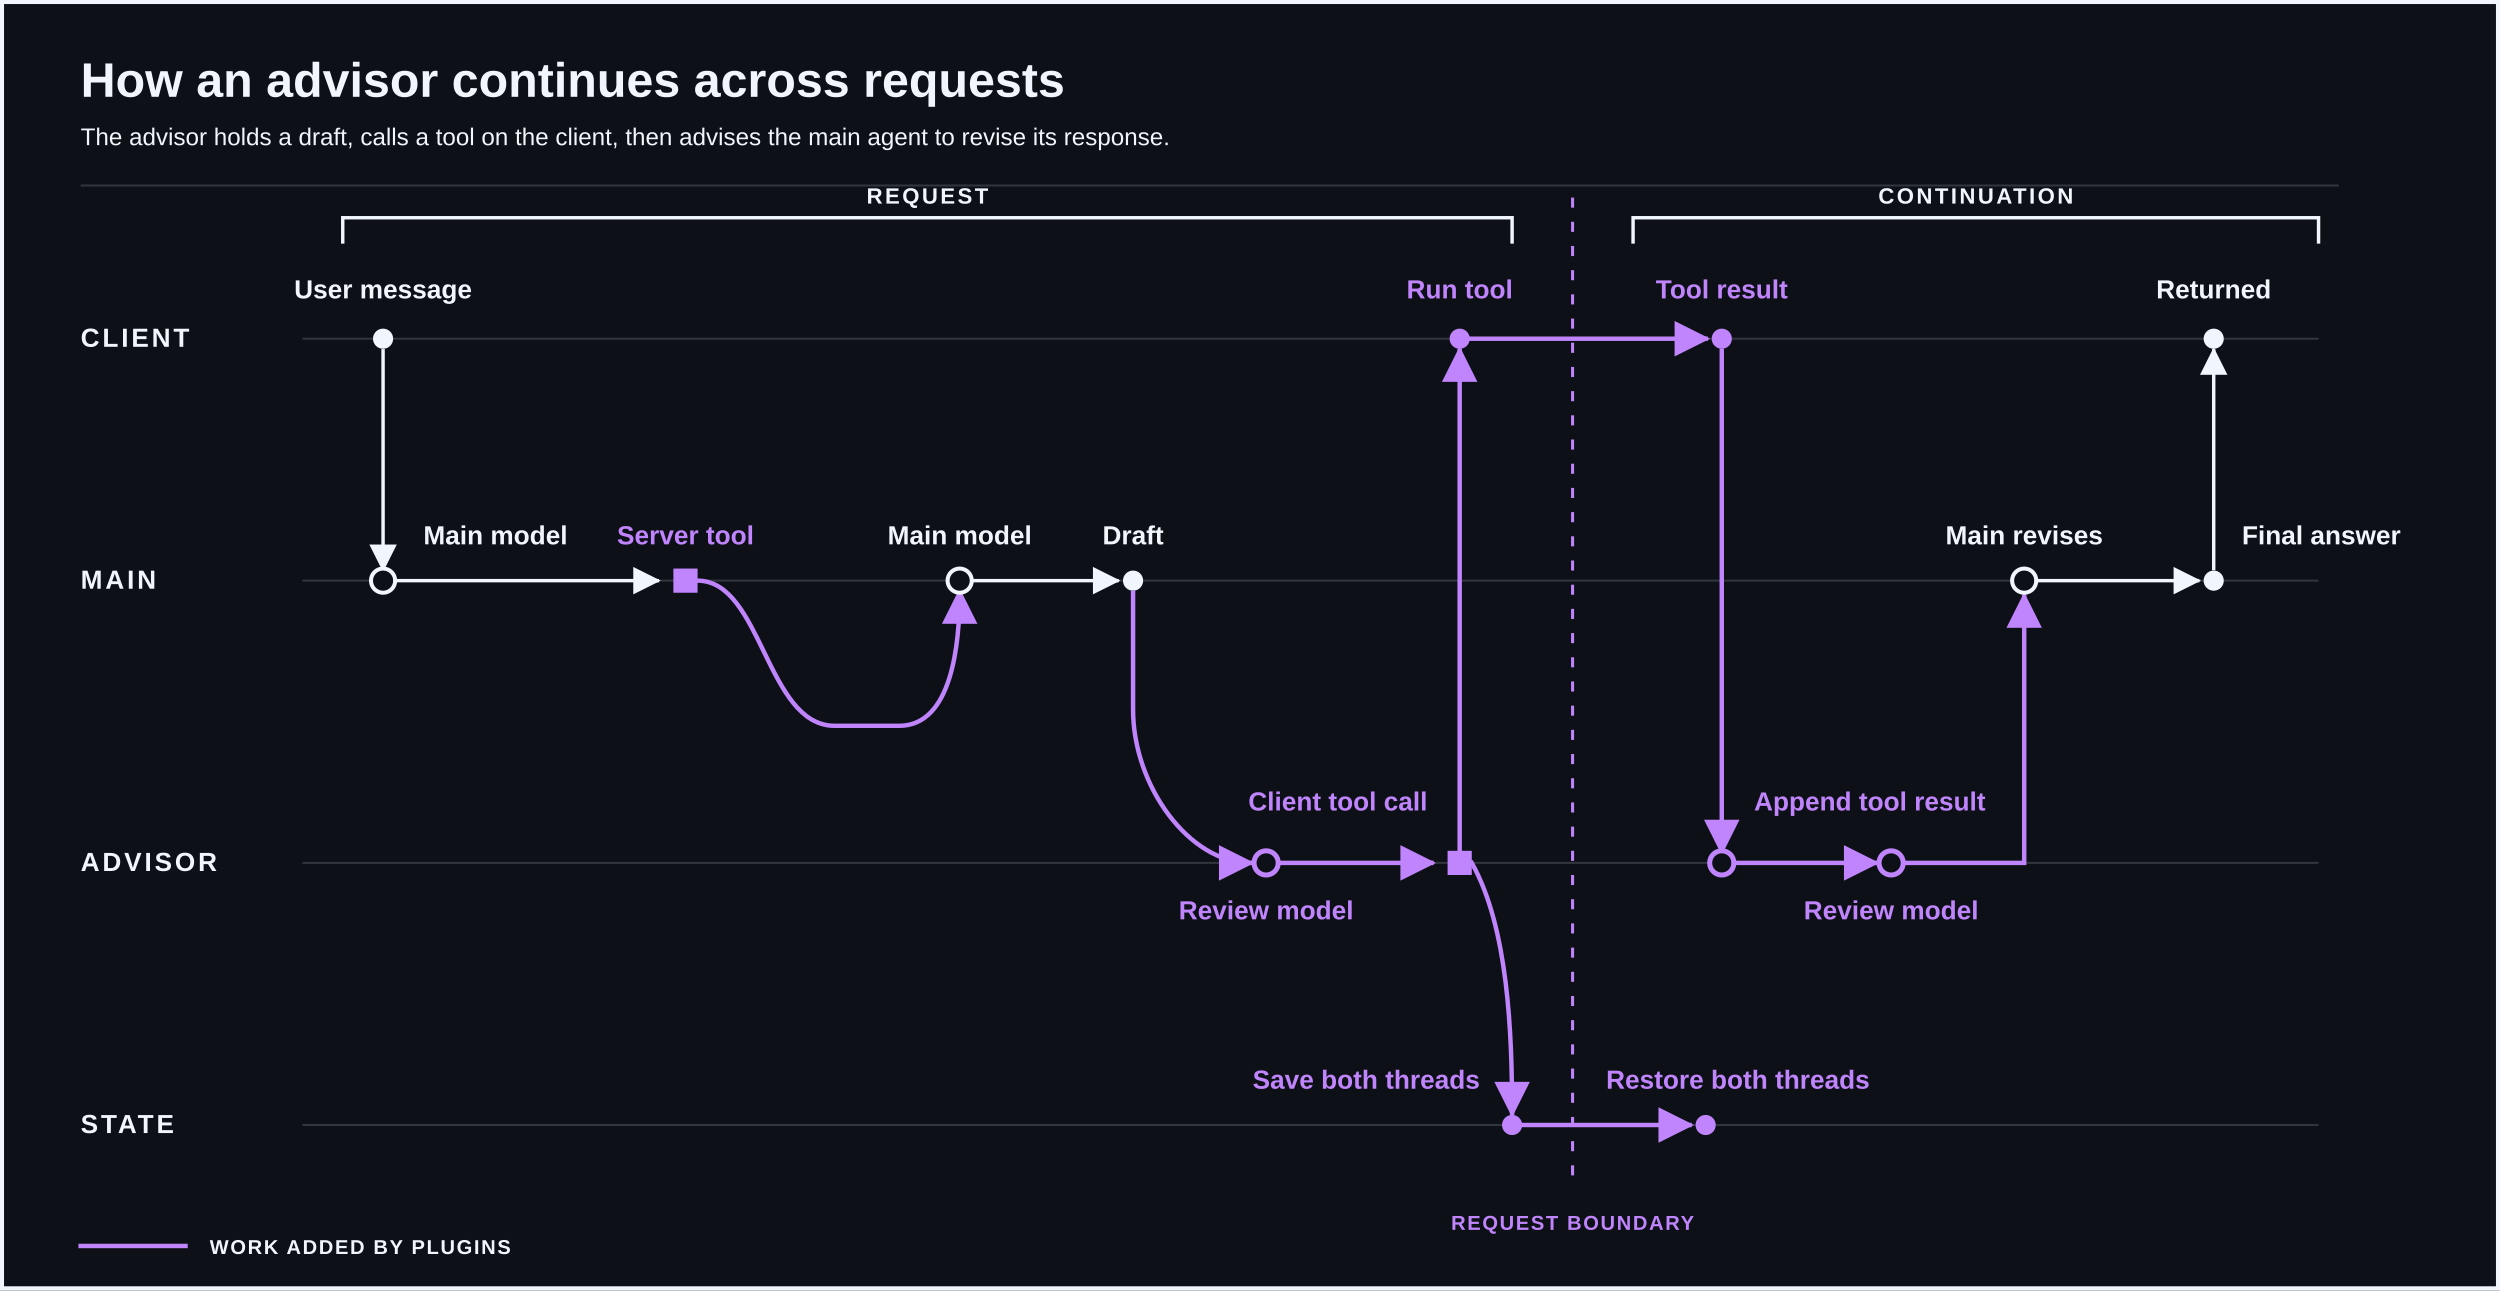
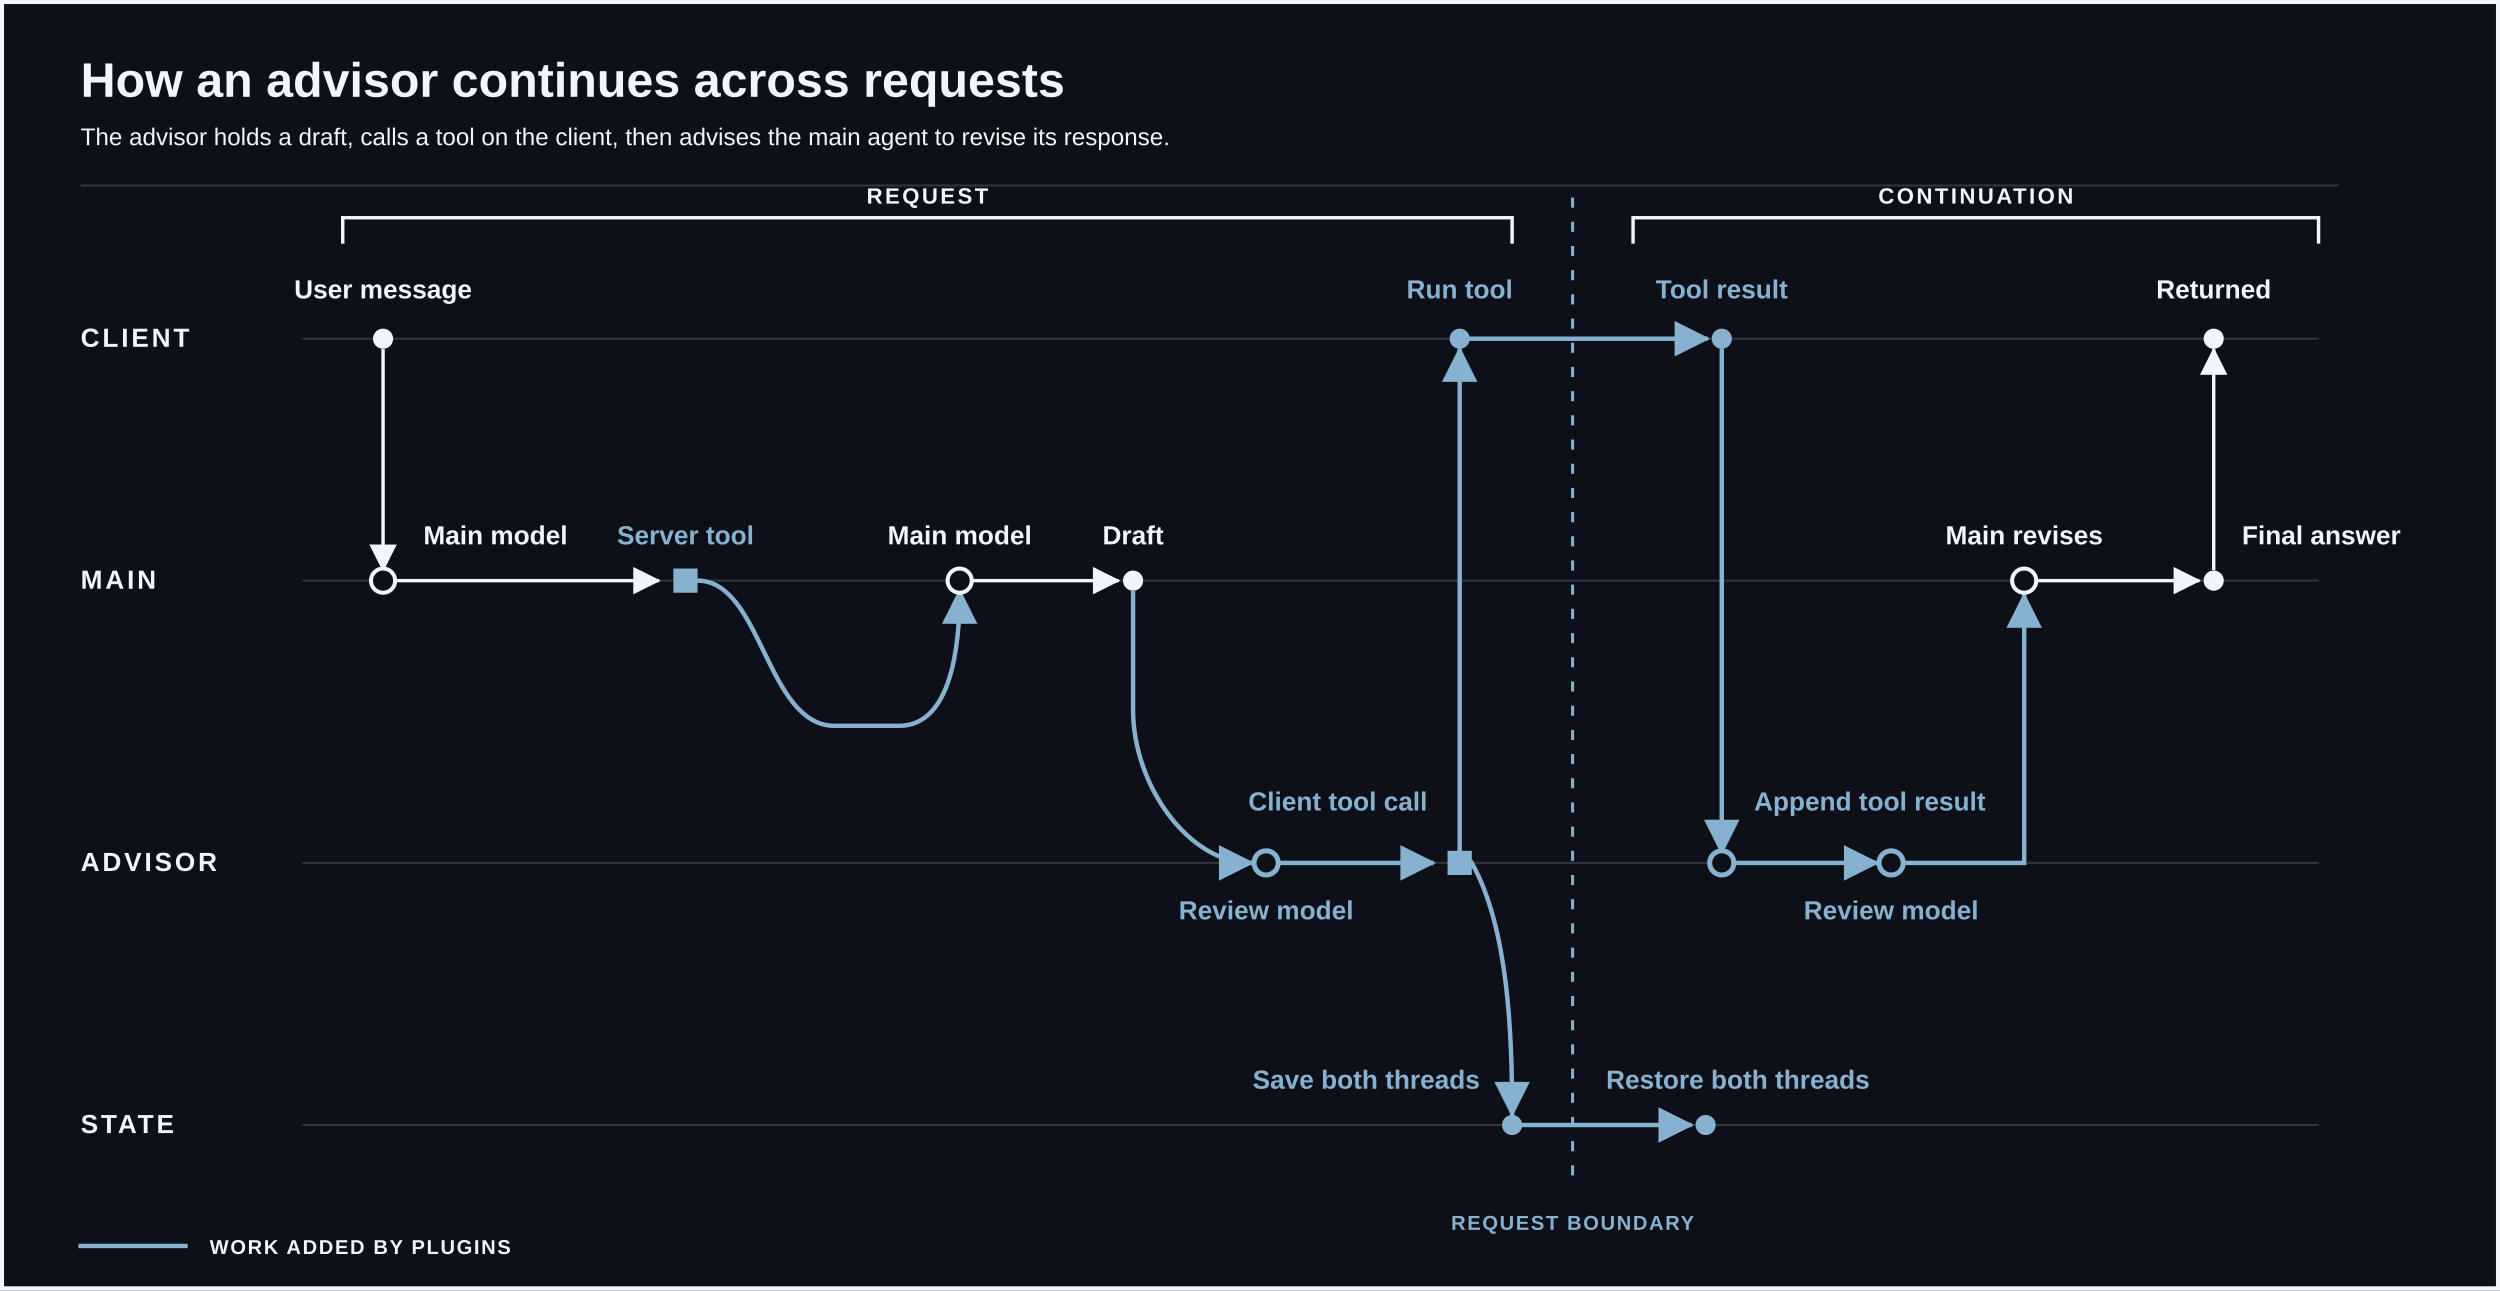
<svg xmlns="http://www.w3.org/2000/svg" width="1240" height="640" viewBox="0 0 1240 640" role="img" aria-labelledby="title desc">
  <defs>
    <marker id="core-arrow" markerWidth="8" markerHeight="8" refX="7" refY="4" orient="auto" markerUnits="strokeWidth">
      <path d="M0 0L8 4L0 8Z" fill="#f0f6fc" />
    </marker>
    <marker id="accent-arrow" markerWidth="8" markerHeight="8" refX="7" refY="4" orient="auto" markerUnits="strokeWidth">
-       <path d="M0 0L8 4L0 8Z" fill="#c084fc" />
+       <path d="M0 0L8 4L0 8Z" fill="#86B1CF" />
    </marker>
    <style>
      .heading { fill: #f0f6fc; font: 750 24px Arial, Helvetica, sans-serif; }
      .track { fill: #f0f6fc; font: 750 13px Arial, Helvetica, sans-serif; letter-spacing: 1.4px; }
      .event { fill: #f0f6fc; font: 700 13px Arial, Helvetica, sans-serif; }
-       .event-accent { fill: #c084fc; font: 700 13px Arial, Helvetica, sans-serif; }
+       .event-accent { fill: #86B1CF; font: 700 13px Arial, Helvetica, sans-serif; }
      .body { fill: #f0f6fc; font: 500 12px Arial, Helvetica, sans-serif; }
      .note { fill: #f0f6fc; font: 650 10px Arial, Helvetica, sans-serif; letter-spacing: 0.8px; }
-       .note-accent { fill: #c084fc; font: 650 10px Arial, Helvetica, sans-serif; letter-spacing: 0.8px; }
+       .note-accent { fill: #86B1CF; font: 650 10px Arial, Helvetica, sans-serif; letter-spacing: 0.8px; }
      .request { fill: #f0f6fc; font: 750 11px Arial, Helvetica, sans-serif; letter-spacing: 1.2px; }
      .core { fill: none; stroke: #f0f6fc; stroke-width: 1.7; stroke-linecap: square; stroke-linejoin: miter; }
-       .plugin { fill: none; stroke: #c084fc; stroke-width: 2.2; stroke-linecap: square; stroke-linejoin: miter; }
+       .plugin { fill: none; stroke: #86B1CF; stroke-width: 2.2; stroke-linecap: square; stroke-linejoin: miter; }
      .guide { fill: none; stroke: #30363d; stroke-width: 1; }
    </style>
  </defs>
  <rect width="1240" height="640" fill="#0d1117" />
  <rect x="1" y="1" width="1238" height="638" fill="none" stroke="#f0f6fc" stroke-width="2" />
  <text x="40" y="48" class="heading">How an advisor continues across requests</text>
  <text x="40" y="72" class="body">The advisor holds a draft, calls a tool on the client, then advises the main agent to revise its response.</text>
  <path d="M40 92H1160" class="guide" />
  <path d="M170 120V108H750V120" class="core" />
  <text x="460" y="101" text-anchor="middle" class="request">REQUEST</text>
  <path d="M810 120V108H1150V120" class="core" />
  <text x="980" y="101" text-anchor="middle" class="request">CONTINUATION</text>
-   <path d="M780 98V590" stroke="#c084fc" stroke-width="1.5" stroke-dasharray="5 7" />
+   <path d="M780 98V590" stroke="#86B1CF" stroke-width="1.5" stroke-dasharray="5 7" />
  <text x="780" y="610" text-anchor="middle" class="note-accent">REQUEST BOUNDARY</text>
  <text x="40" y="172" class="track">CLIENT</text>
  <text x="40" y="292" class="track">MAIN</text>
  <text x="40" y="432" class="track">ADVISOR</text>
  <text x="40" y="562" class="track">STATE</text>
  <path d="M150 168H1150M150 288H1150M150 428H1150M150 558H1150" class="guide" />
  <circle cx="190" cy="168" r="5" fill="#f0f6fc" />
  <text x="190" y="148" text-anchor="middle" class="event">User message</text>
  <path d="M190 174V282" class="core" marker-end="url(#core-arrow)" />
  <circle cx="190" cy="288" r="6" fill="#0d1117" stroke="#f0f6fc" stroke-width="2" />
  <text x="210" y="270" class="event">Main model</text>
  <path d="M196 288H326" class="core" marker-end="url(#core-arrow)" />
-   <rect x="334" y="282" width="12" height="12" fill="#c084fc" />
+   <rect x="334" y="282" width="12" height="12" fill="#86B1CF" />
  <text x="340" y="270" text-anchor="middle" class="event-accent">Server tool</text>
  <path d="M346 288C378 288 380 360 414 360H446C472 360 476 320 476 294" class="plugin" marker-end="url(#accent-arrow)" />
  <circle cx="476" cy="288" r="6" fill="#0d1117" stroke="#f0f6fc" stroke-width="2" />
  <text x="476" y="270" text-anchor="middle" class="event">Main model</text>
  <path d="M482 288H554" class="core" marker-end="url(#core-arrow)" />
  <circle cx="562" cy="288" r="5" fill="#f0f6fc" />
  <text x="562" y="270" text-anchor="middle" class="event">Draft</text>
  <path d="M562 294V352C562 390 590 428 620 428" class="plugin" marker-end="url(#accent-arrow)" />
-   <circle cx="628" cy="428" r="6" fill="#0d1117" stroke="#c084fc" stroke-width="2.5" />
+   <circle cx="628" cy="428" r="6" fill="#0d1117" stroke="#86B1CF" stroke-width="2.5" />
  <text x="628" y="456" text-anchor="middle" class="event-accent">Review model</text>
  <path d="M634 428H710" class="plugin" marker-end="url(#accent-arrow)" />
-   <rect x="718" y="422" width="12" height="12" fill="#c084fc" />
+   <rect x="718" y="422" width="12" height="12" fill="#86B1CF" />
  <text x="708" y="402" text-anchor="end" class="event-accent">Client tool call</text>
  <path d="M724 422V174" class="plugin" marker-end="url(#accent-arrow)" />
-   <circle cx="724" cy="168" r="5" fill="#c084fc" />
+   <circle cx="724" cy="168" r="5" fill="#86B1CF" />
  <text x="724" y="148" text-anchor="middle" class="event-accent">Run tool</text>
  <path d="M730 428C748 460 750 512 750 552" class="plugin" marker-end="url(#accent-arrow)" />
-   <circle cx="750" cy="558" r="5" fill="#c084fc" />
+   <circle cx="750" cy="558" r="5" fill="#86B1CF" />
  <text x="734" y="540" text-anchor="end" class="event-accent">Save both threads</text>
  <path d="M755 558H838" class="plugin" marker-end="url(#accent-arrow)" />
-   <circle cx="846" cy="558" r="5" fill="#c084fc" />
+   <circle cx="846" cy="558" r="5" fill="#86B1CF" />
  <text x="862" y="540" text-anchor="middle" class="event-accent">Restore both threads</text>
  <path d="M724 168H846" class="plugin" marker-end="url(#accent-arrow)" />
-   <circle cx="854" cy="168" r="5" fill="#c084fc" />
+   <circle cx="854" cy="168" r="5" fill="#86B1CF" />
  <text x="854" y="148" text-anchor="middle" class="event-accent">Tool result</text>
  <path d="M854 174V422" class="plugin" marker-end="url(#accent-arrow)" />
-   <circle cx="854" cy="428" r="6" fill="#0d1117" stroke="#c084fc" stroke-width="2.5" />
+   <circle cx="854" cy="428" r="6" fill="#0d1117" stroke="#86B1CF" stroke-width="2.5" />
  <text x="870" y="402" class="event-accent">Append tool result</text>
  <path d="M860 428H930" class="plugin" marker-end="url(#accent-arrow)" />
-   <circle cx="938" cy="428" r="6" fill="#0d1117" stroke="#c084fc" stroke-width="2.5" />
+   <circle cx="938" cy="428" r="6" fill="#0d1117" stroke="#86B1CF" stroke-width="2.5" />
  <text x="938" y="456" text-anchor="middle" class="event-accent">Review model</text>
  <path d="M944 428H1004V296" class="plugin" marker-end="url(#accent-arrow)" />
  <circle cx="1004" cy="288" r="6" fill="#0d1117" stroke="#f0f6fc" stroke-width="2" />
  <text x="1004" y="270" text-anchor="middle" class="event">Main revises</text>
  <path d="M1010 288H1090" class="core" marker-end="url(#core-arrow)" />
  <circle cx="1098" cy="288" r="5" fill="#f0f6fc" />
  <text x="1112" y="270" class="event">Final answer</text>
  <path d="M1098 282V174" class="core" marker-end="url(#core-arrow)" />
  <circle cx="1098" cy="168" r="5" fill="#f0f6fc" />
  <text x="1098" y="148" text-anchor="middle" class="event">Returned</text>
  <path d="M40 618H92" class="plugin" />
  <text x="104" y="622" class="note">WORK ADDED BY PLUGINS</text>
</svg>
